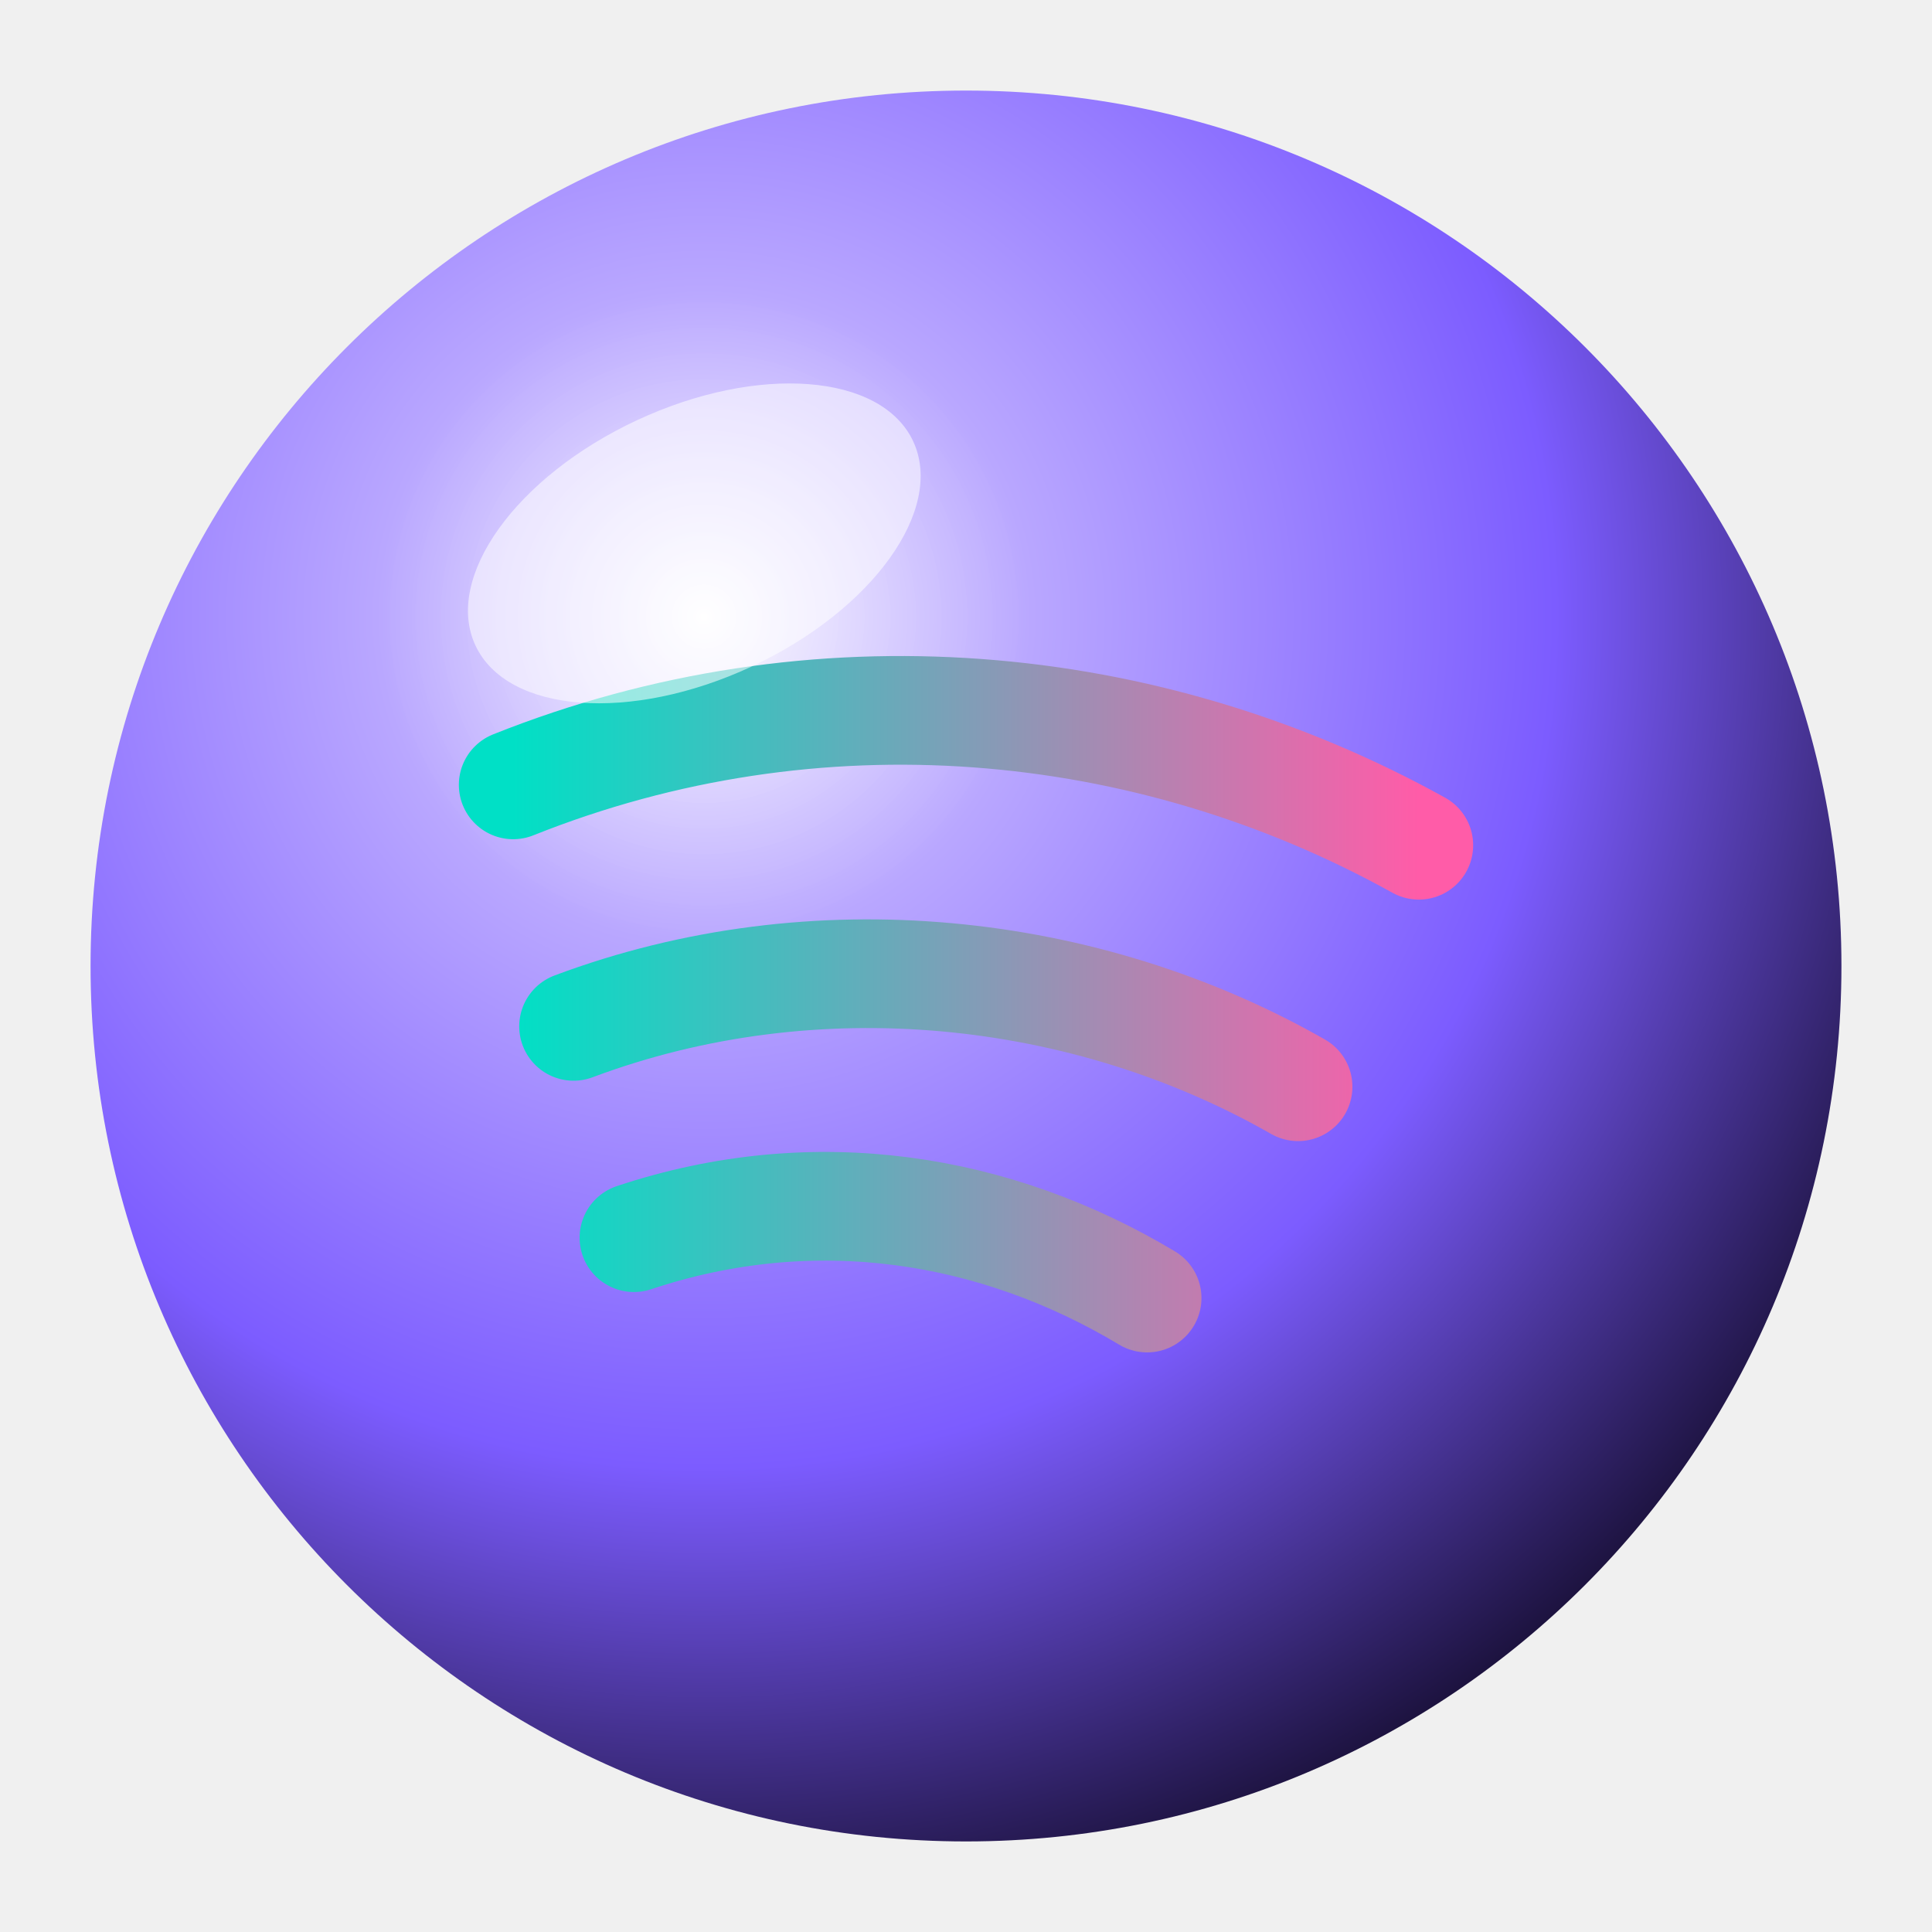
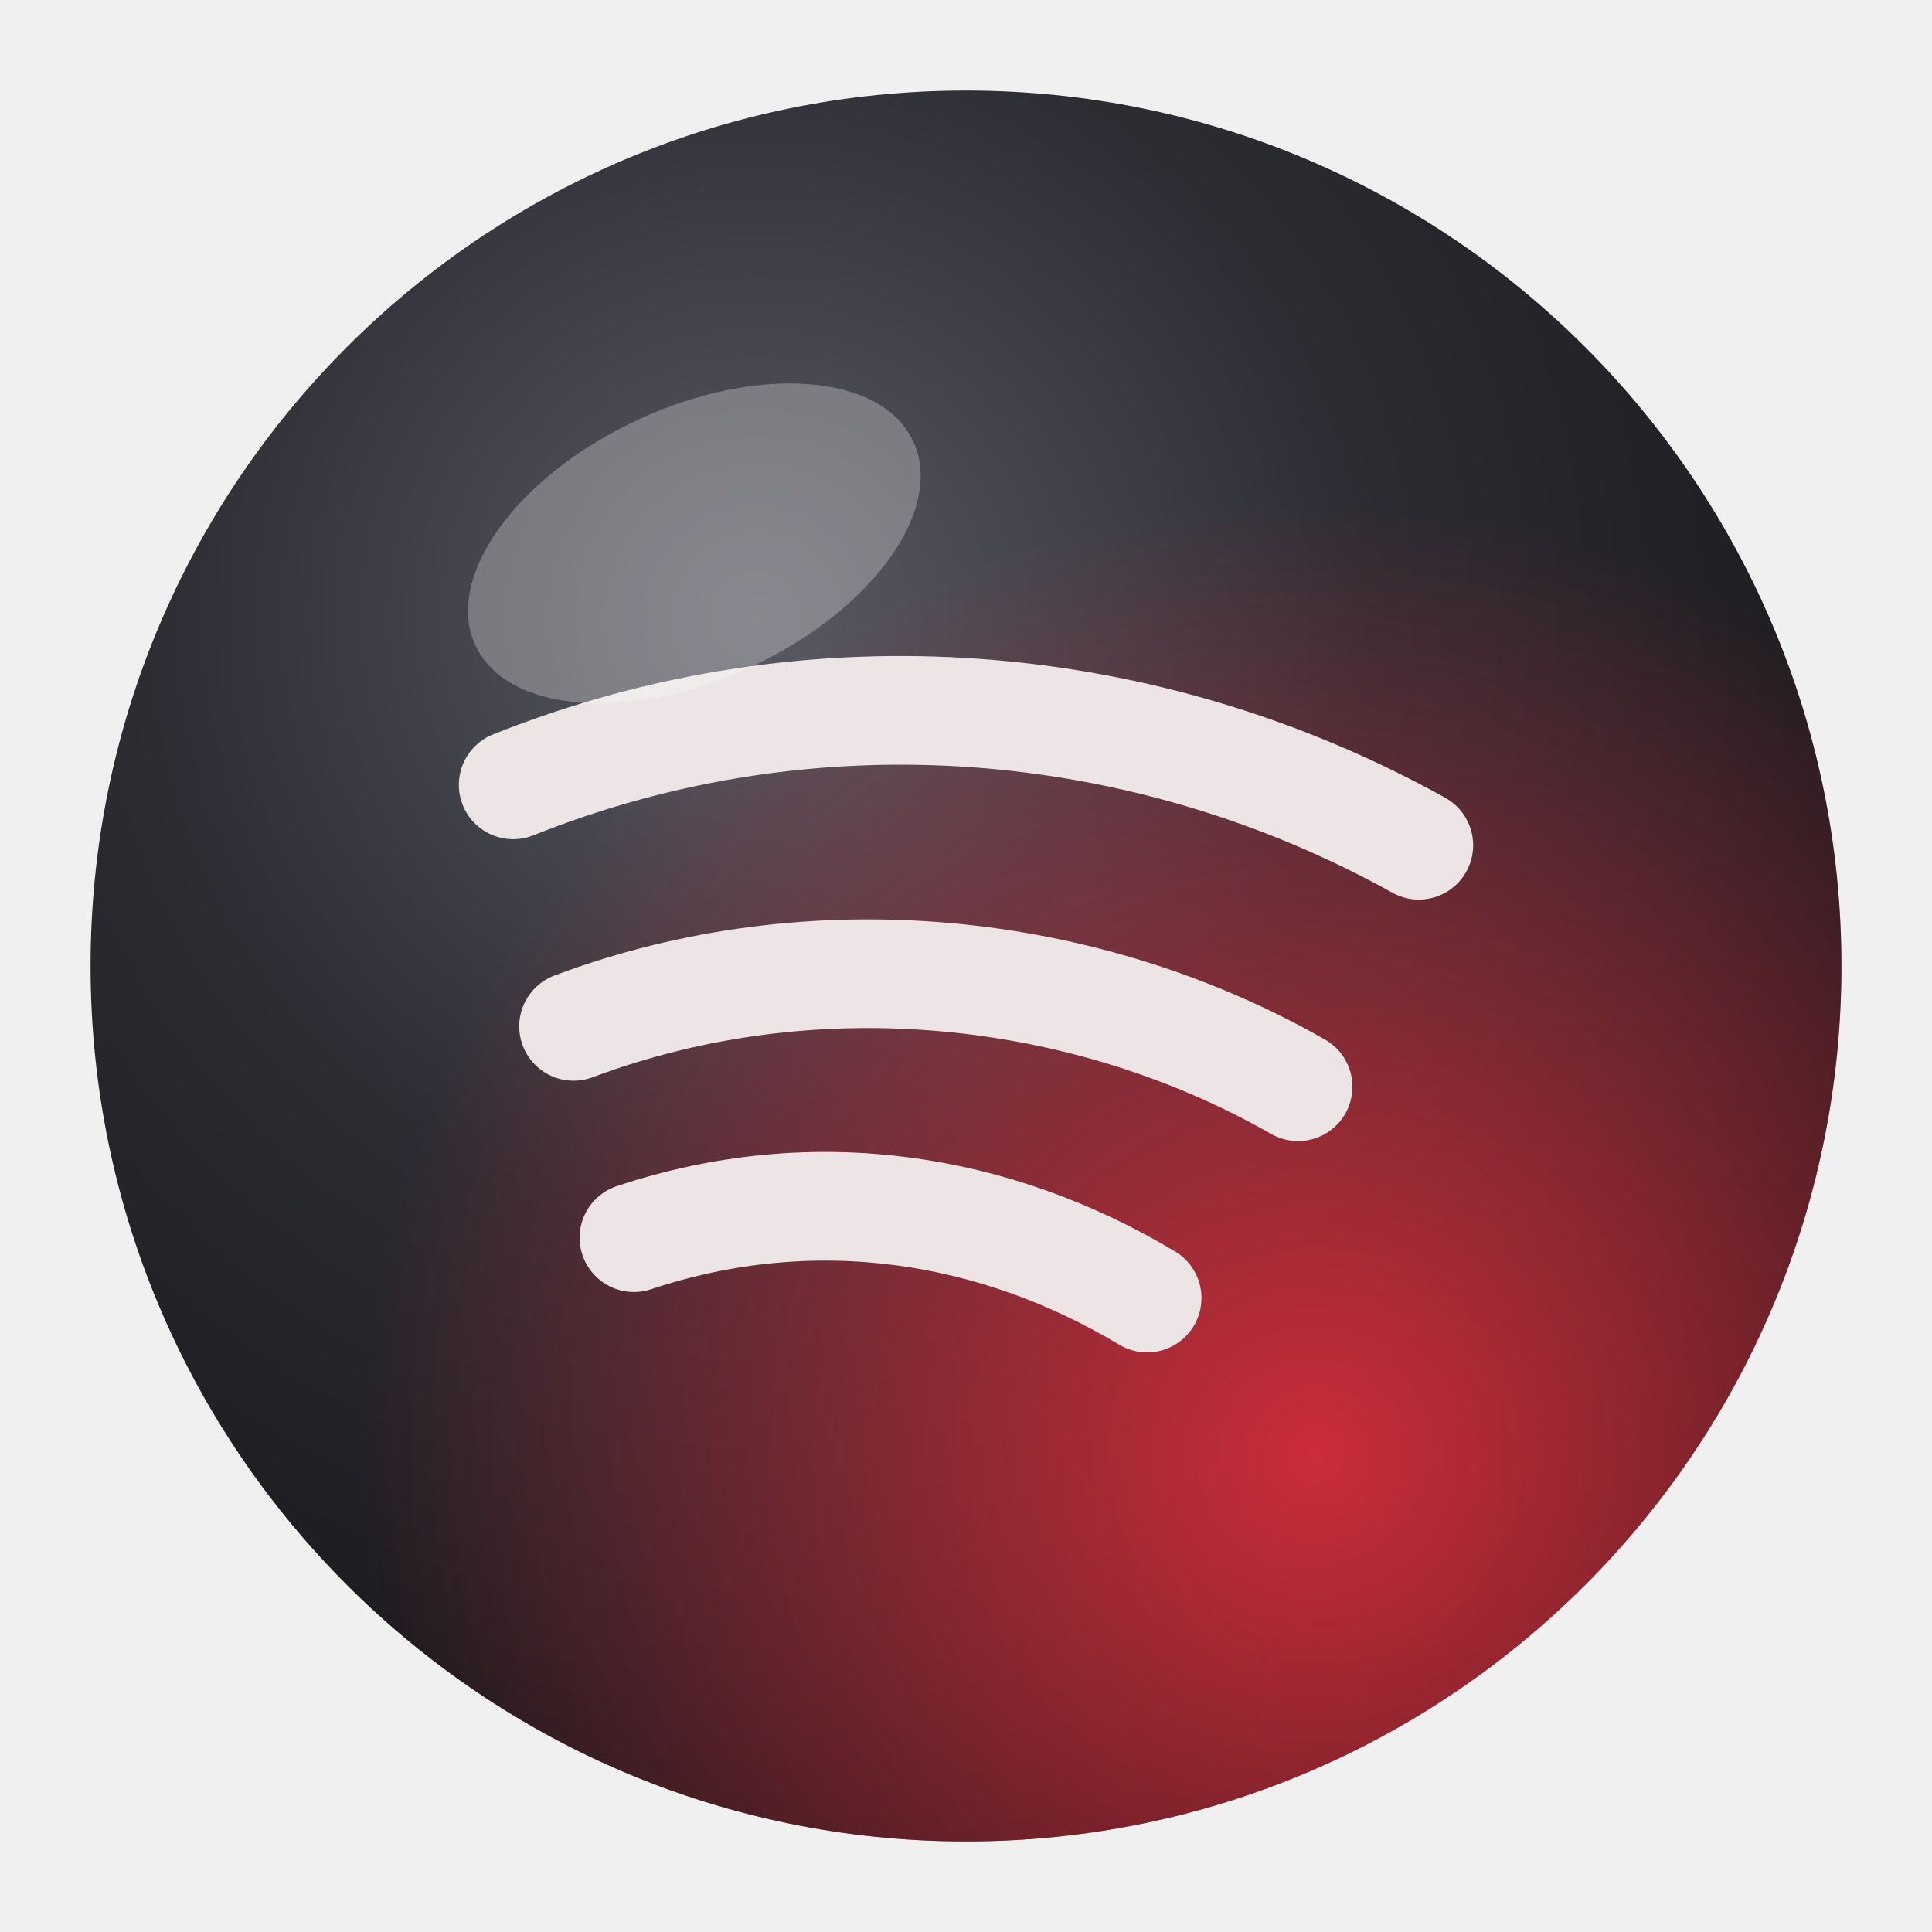
<svg xmlns="http://www.w3.org/2000/svg" viewBox="0 0 64 64">
  <defs>
-     <radialGradient id="g" cx="35%" cy="30%" r="75%">
-       <stop offset="0" stop-color="#fff" stop-opacity=".95" />
-       <stop offset=".25" stop-color="#b9a7ff" />
-       <stop offset=".65" stop-color="#7c5cff" />
-       <stop offset="1" stop-color="#1d1340" />
+     <radialGradient id="g" cx="38%" cy="30%" r="78%">
+       <stop offset="0" stop-color="#5a5a64" />
+       <stop offset=".45" stop-color="#2c2c33" />
+       <stop offset="1" stop-color="#121215" />
    </radialGradient>
-     <linearGradient id="w" x1="0" x2="1">
-       <stop offset="0" stop-color="#00e0c6" />
-       <stop offset="1" stop-color="#ff5ca8" />
-     </linearGradient>
+     <radialGradient id="e" cx="70%" cy="78%" r="55%">
+       <stop offset="0" stop-color="#d42d3a" stop-opacity=".95" />
+       <stop offset="1" stop-color="#d42d3a" stop-opacity="0" />
+     </radialGradient>
  </defs>
  <circle cx="32" cy="32" r="29" fill="url(#g)" />
-   <path d="M17 26c10-4 21-3 30 2M19 34c8-3 17-2 24 2M21 41c6-2 12-1 17 2" stroke="url(#w)" stroke-width="3.6" stroke-linecap="round" fill="none" />
-   <ellipse cx="23" cy="18" rx="8" ry="4.5" fill="#fff" opacity=".55" transform="rotate(-25 23 18)" />
+   <circle cx="32" cy="32" r="29" fill="url(#e)" />
+   <path d="M17 26c10-4 21-3 30 2M19 34c8-3 17-2 24 2M21 41c6-2 12-1 17 2" stroke="#ece4e5" stroke-width="3.6" stroke-linecap="round" fill="none" />
+   <ellipse cx="23" cy="18" rx="8" ry="4.5" fill="#fff" opacity=".28" transform="rotate(-25 23 18)" />
</svg>
